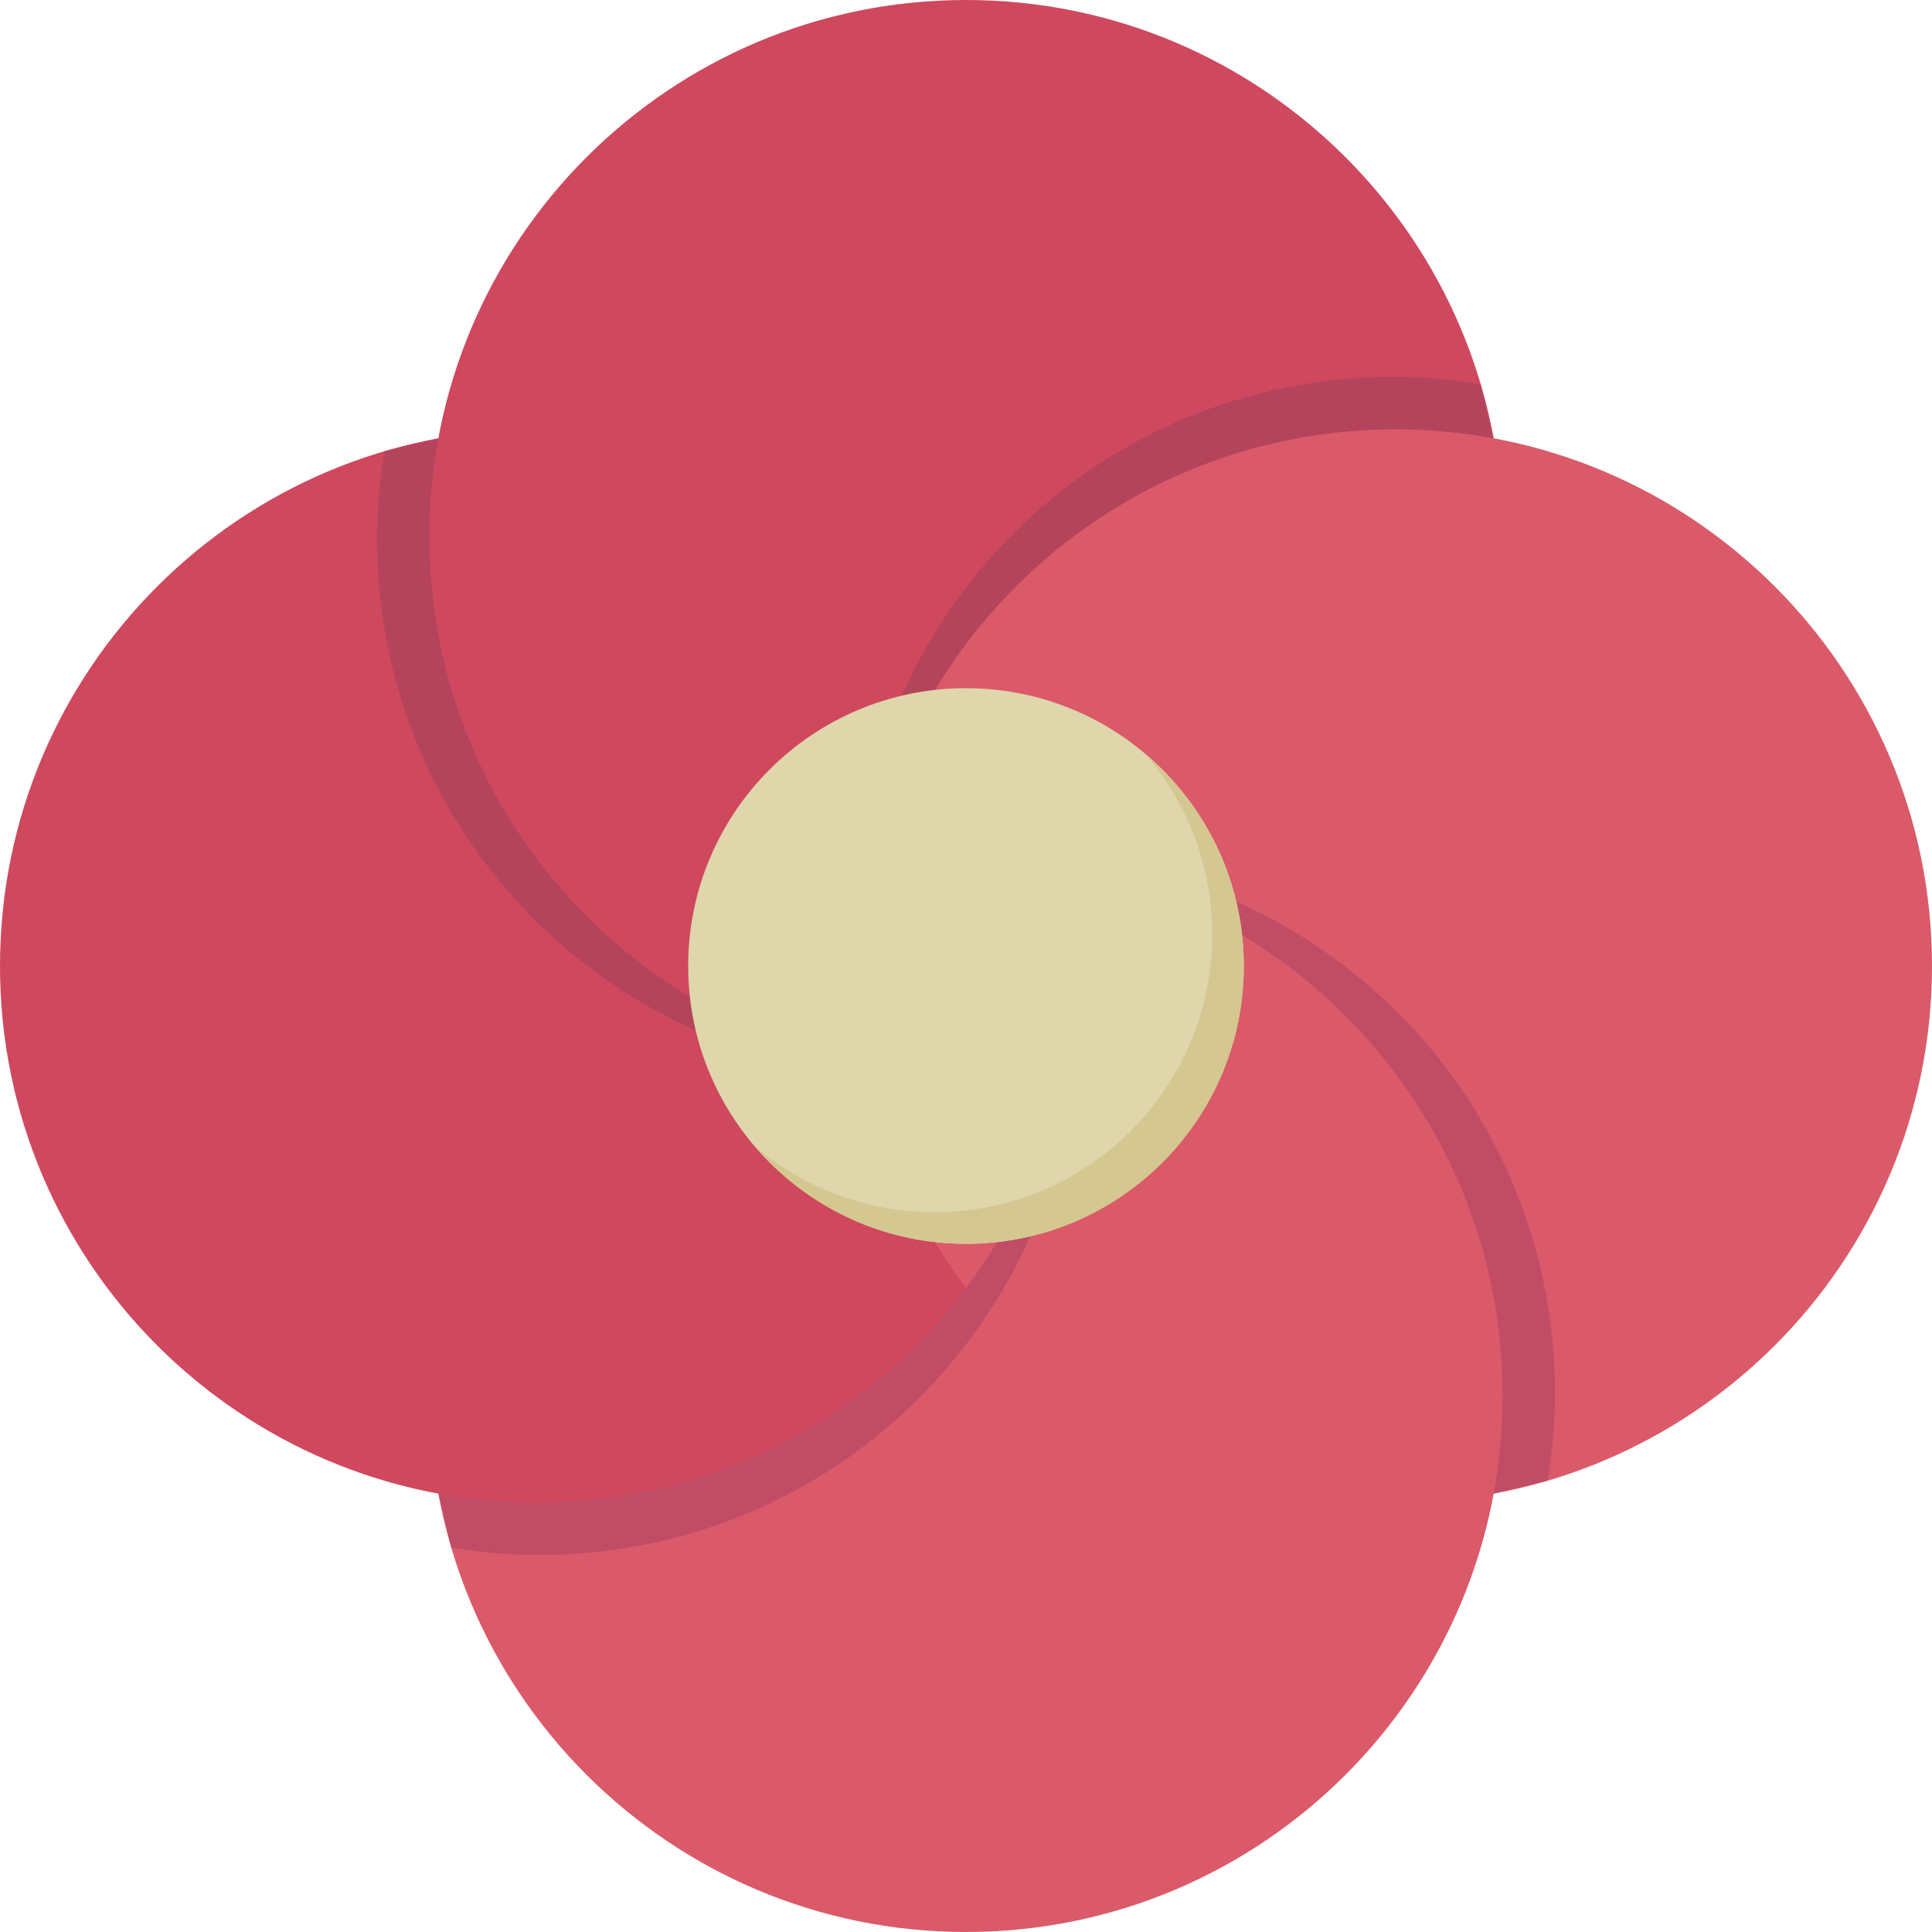
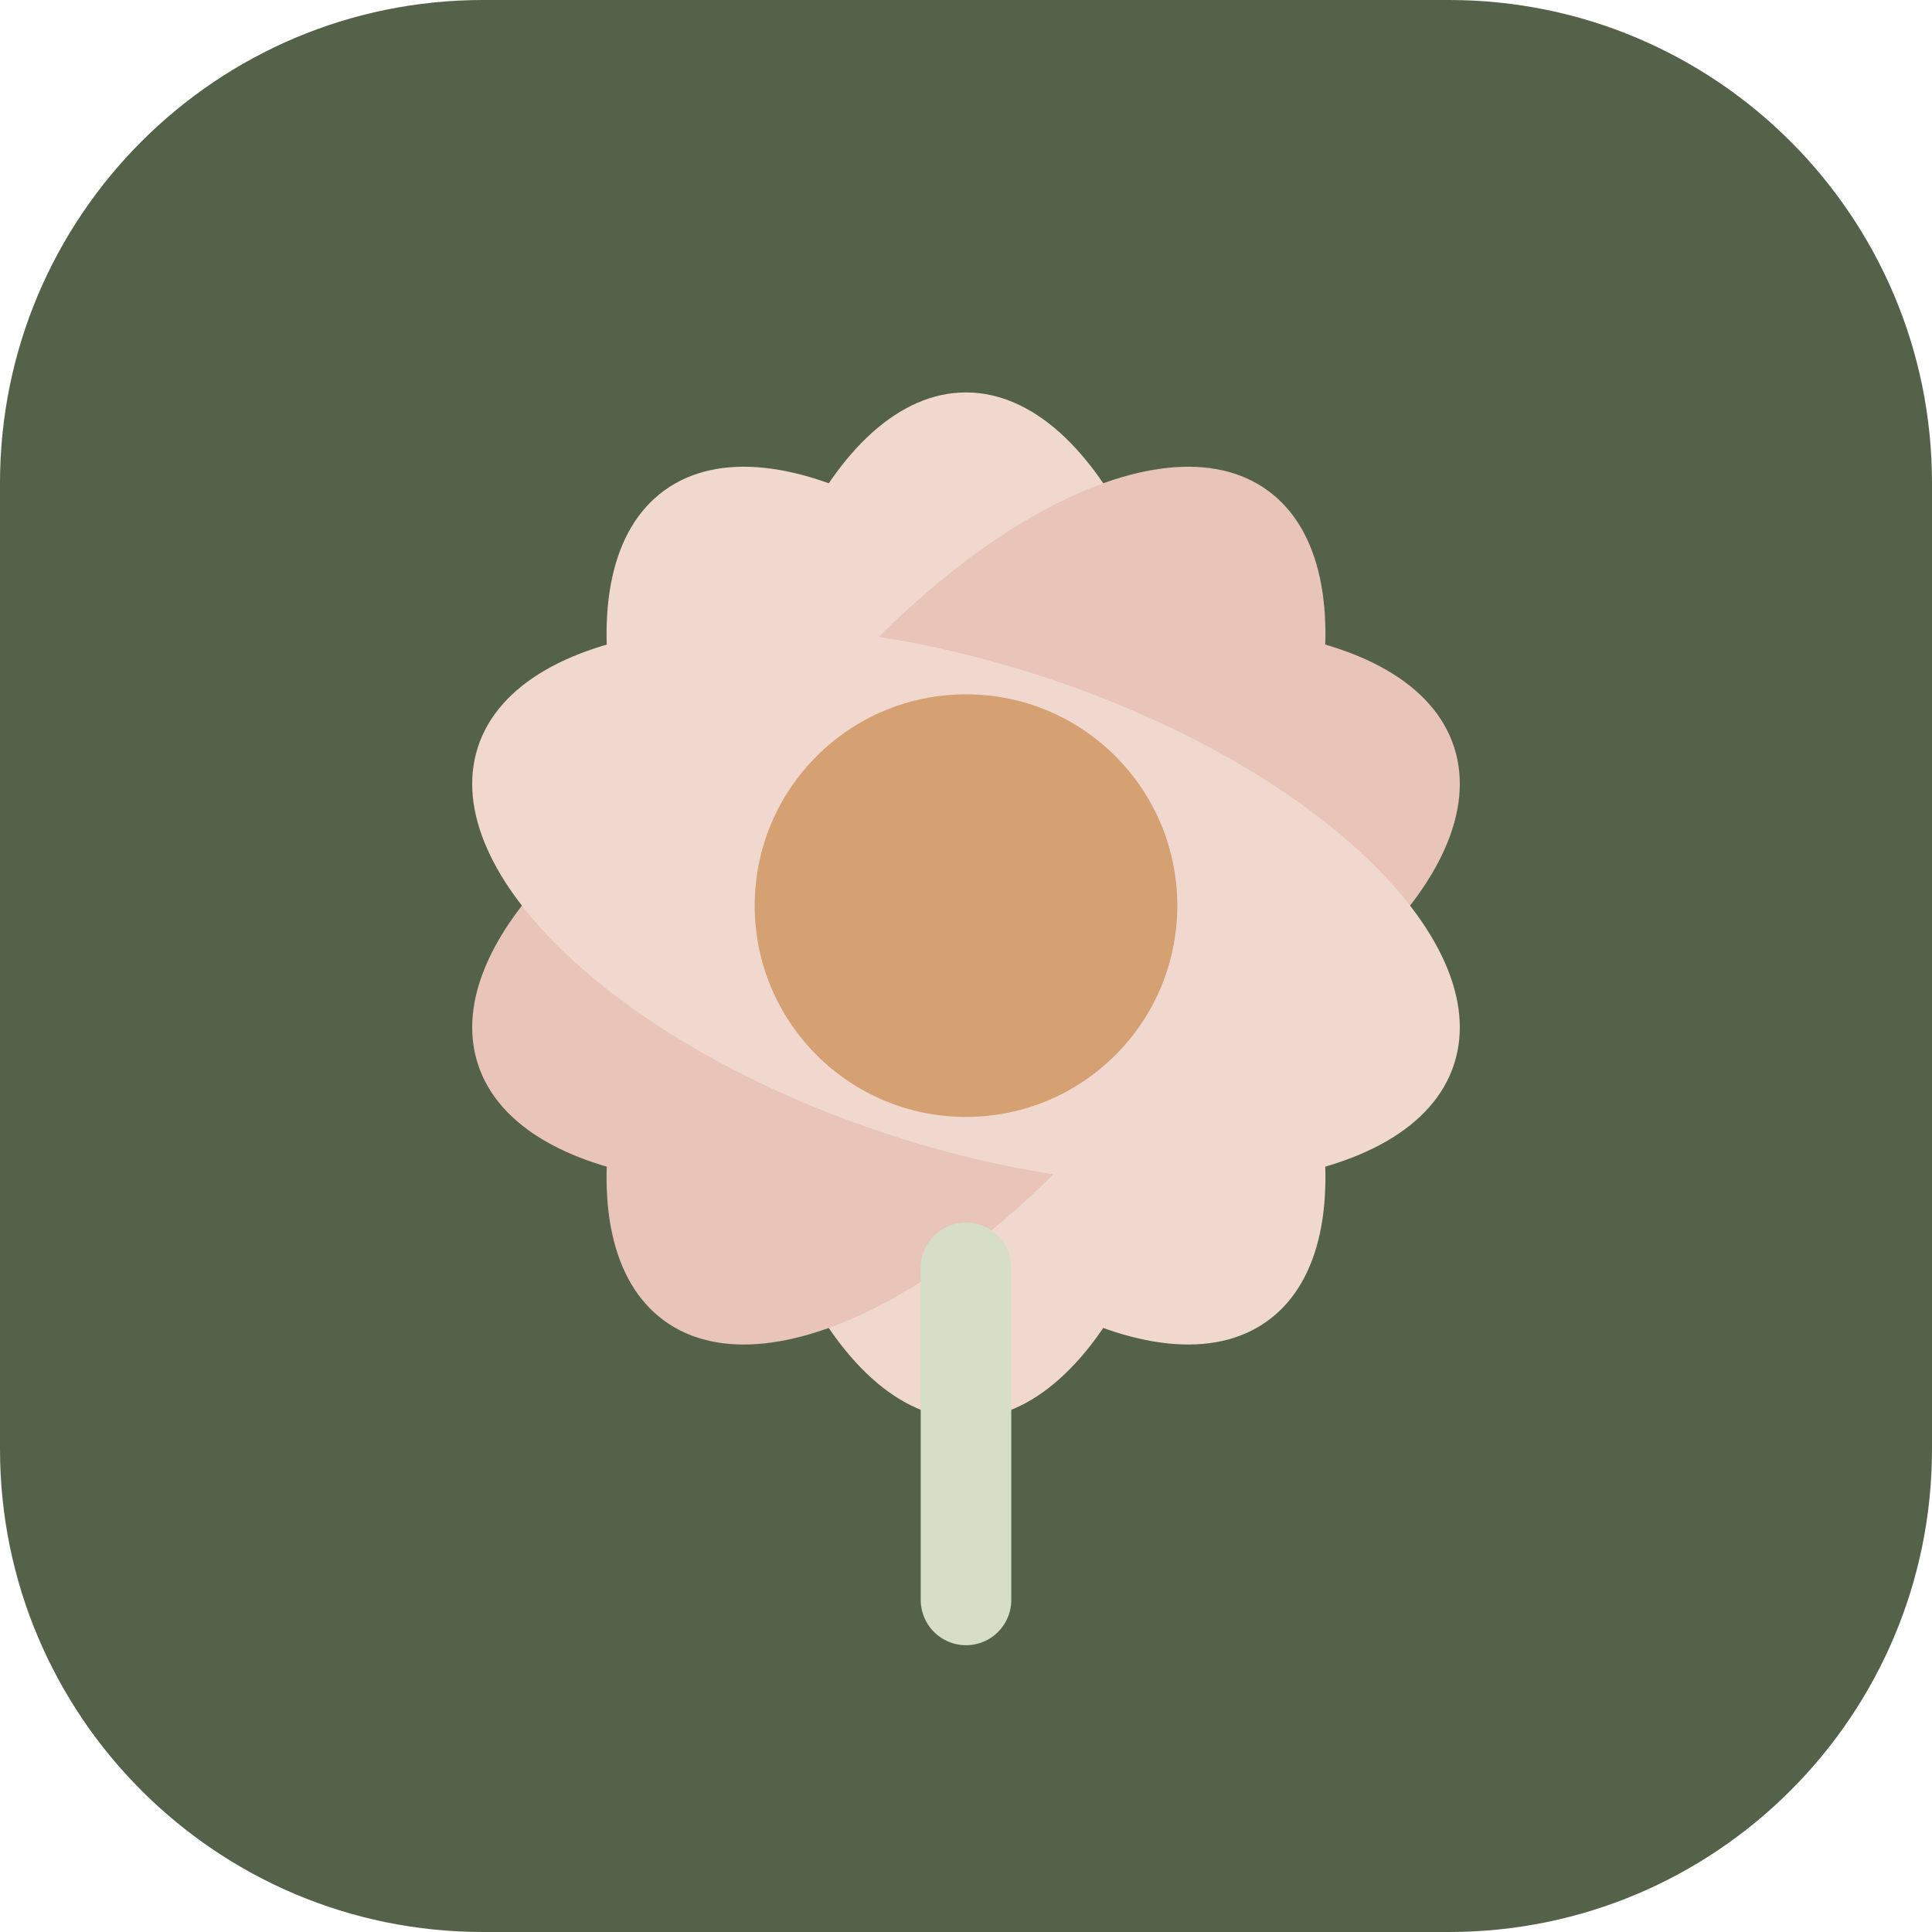
- <svg xmlns="http://www.w3.org/2000/svg" height="800px" width="800px" version="1.1" id="_x35_" viewBox="0 0 512 512" xml:space="preserve">
-   <g>
-     <g>
-       <path style="fill:#CF485E;" d="M398.231,142.224c0,78.545-63.68,142.218-142.231,142.218    c-78.545,0-142.221-63.673-142.221-142.218S177.455,0,256,0C334.551,0,398.231,63.68,398.231,142.224z" />
-       <path style="fill:#DA5A69;" d="M398.231,369.77C398.231,448.321,334.551,512,256,512c-78.545,0-142.221-63.679-142.221-142.23    c0-78.539,63.676-142.212,142.221-142.212C334.551,227.558,398.231,291.231,398.231,369.77z" />
-       <path style="fill:#CF485E;" d="M142.221,113.77c78.548,0,142.221,63.673,142.221,142.224c0,78.545-63.673,142.224-142.221,142.224    C63.68,398.219,0,334.539,0,255.994C0,177.443,63.68,113.77,142.221,113.77z" />
-       <path style="fill:#DA5A69;" d="M369.769,113.77C448.32,113.77,512,177.443,512,255.994c0,78.545-63.68,142.224-142.231,142.224    c-78.538,0-142.211-63.68-142.211-142.224C227.558,177.443,291.231,113.77,369.769,113.77z" />
-       <path style="fill:#C04D65;" d="M410.103,392.397c2.263-13.154,2.609-26.852,0.904-40.808    c-9.488-77.404-79.462-132.57-156.763-123.987c0.596,0,1.154-0.045,1.757-0.045c78.564,0,142.205,63.699,142.205,142.205    c0,8.878-0.801,17.564-2.359,26L410.103,392.397z" />
-       <path style="fill:#B3445B;" d="M395.744,116.116c-8.378-1.551-17.064-2.353-25.949-2.353    c-78.564,0-142.256,63.692-142.256,142.257c0,0.545,0.051,1.147,0.051,1.75c-8.539-77.302,46.635-147.327,123.981-156.808    c13.961-1.705,27.66-1.359,40.808,0.904L395.744,116.116z" />
-       <path style="fill:#B3445B;" d="M116.15,116.225c-1.554,8.423-2.356,17.115-2.356,26c0,78.551,63.642,142.205,142.206,142.205    c0.603,0,1.16,0,1.756,0c-77.302,8.532-147.276-46.635-156.763-124.039c-1.708-13.955-1.355-27.654,0.901-40.808L116.15,116.225z" />
-       <path style="fill:#C04D65;" d="M119.618,410.116c13.154,2.263,26.85,2.609,40.805,0.903    c77.352-9.487,132.525-79.512,123.987-156.763c0,0.551,0.051,1.154,0.051,1.763c0,78.499-63.692,142.205-142.256,142.205    c-8.891,0-17.568-0.807-25.949-2.358L119.618,410.116z" />
-     </g>
-     <path style="fill:#DFD6AC;" d="M329.621,256.007c0,40.654-32.967,73.616-73.621,73.616c-40.66,0-73.622-32.962-73.622-73.616   c0-40.66,32.962-73.628,73.622-73.628C296.654,182.378,329.621,215.346,329.621,256.007z" />
-     <path style="fill:#D4C790;" d="M303.673,199.962c10.942,12.847,17.577,29.475,17.577,47.68c0,40.654-32.962,73.615-73.615,73.615   c-18.199,0-34.834-6.634-47.68-17.577c13.506,15.852,33.583,25.943,56.045,25.943c40.654,0,73.621-32.962,73.621-73.616   C329.621,233.545,319.532,213.468,303.673,199.962z" />
+ <svg xmlns="http://www.w3.org/2000/svg" viewBox="0 0 64 64">
+   <rect width="64" height="64" rx="16" fill="#55624A" />
+   <g transform="translate(32 30)">
+     <ellipse rx="8" ry="17" fill="#F1D8CE" />
+     <ellipse rx="8" ry="17" fill="#E8C5B8" transform="rotate(72)" />
+     <ellipse rx="8" ry="17" fill="#F1D8CE" transform="rotate(144)" />
+     <ellipse rx="8" ry="17" fill="#E8C5B8" transform="rotate(216)" />
+     <ellipse rx="8" ry="17" fill="#F1D8CE" transform="rotate(288)" />
+     <circle r="7" fill="#D5A173" />
  </g>
+   <path d="M32 42v11" stroke="#D6DEC8" stroke-width="3" stroke-linecap="round" />
</svg>
